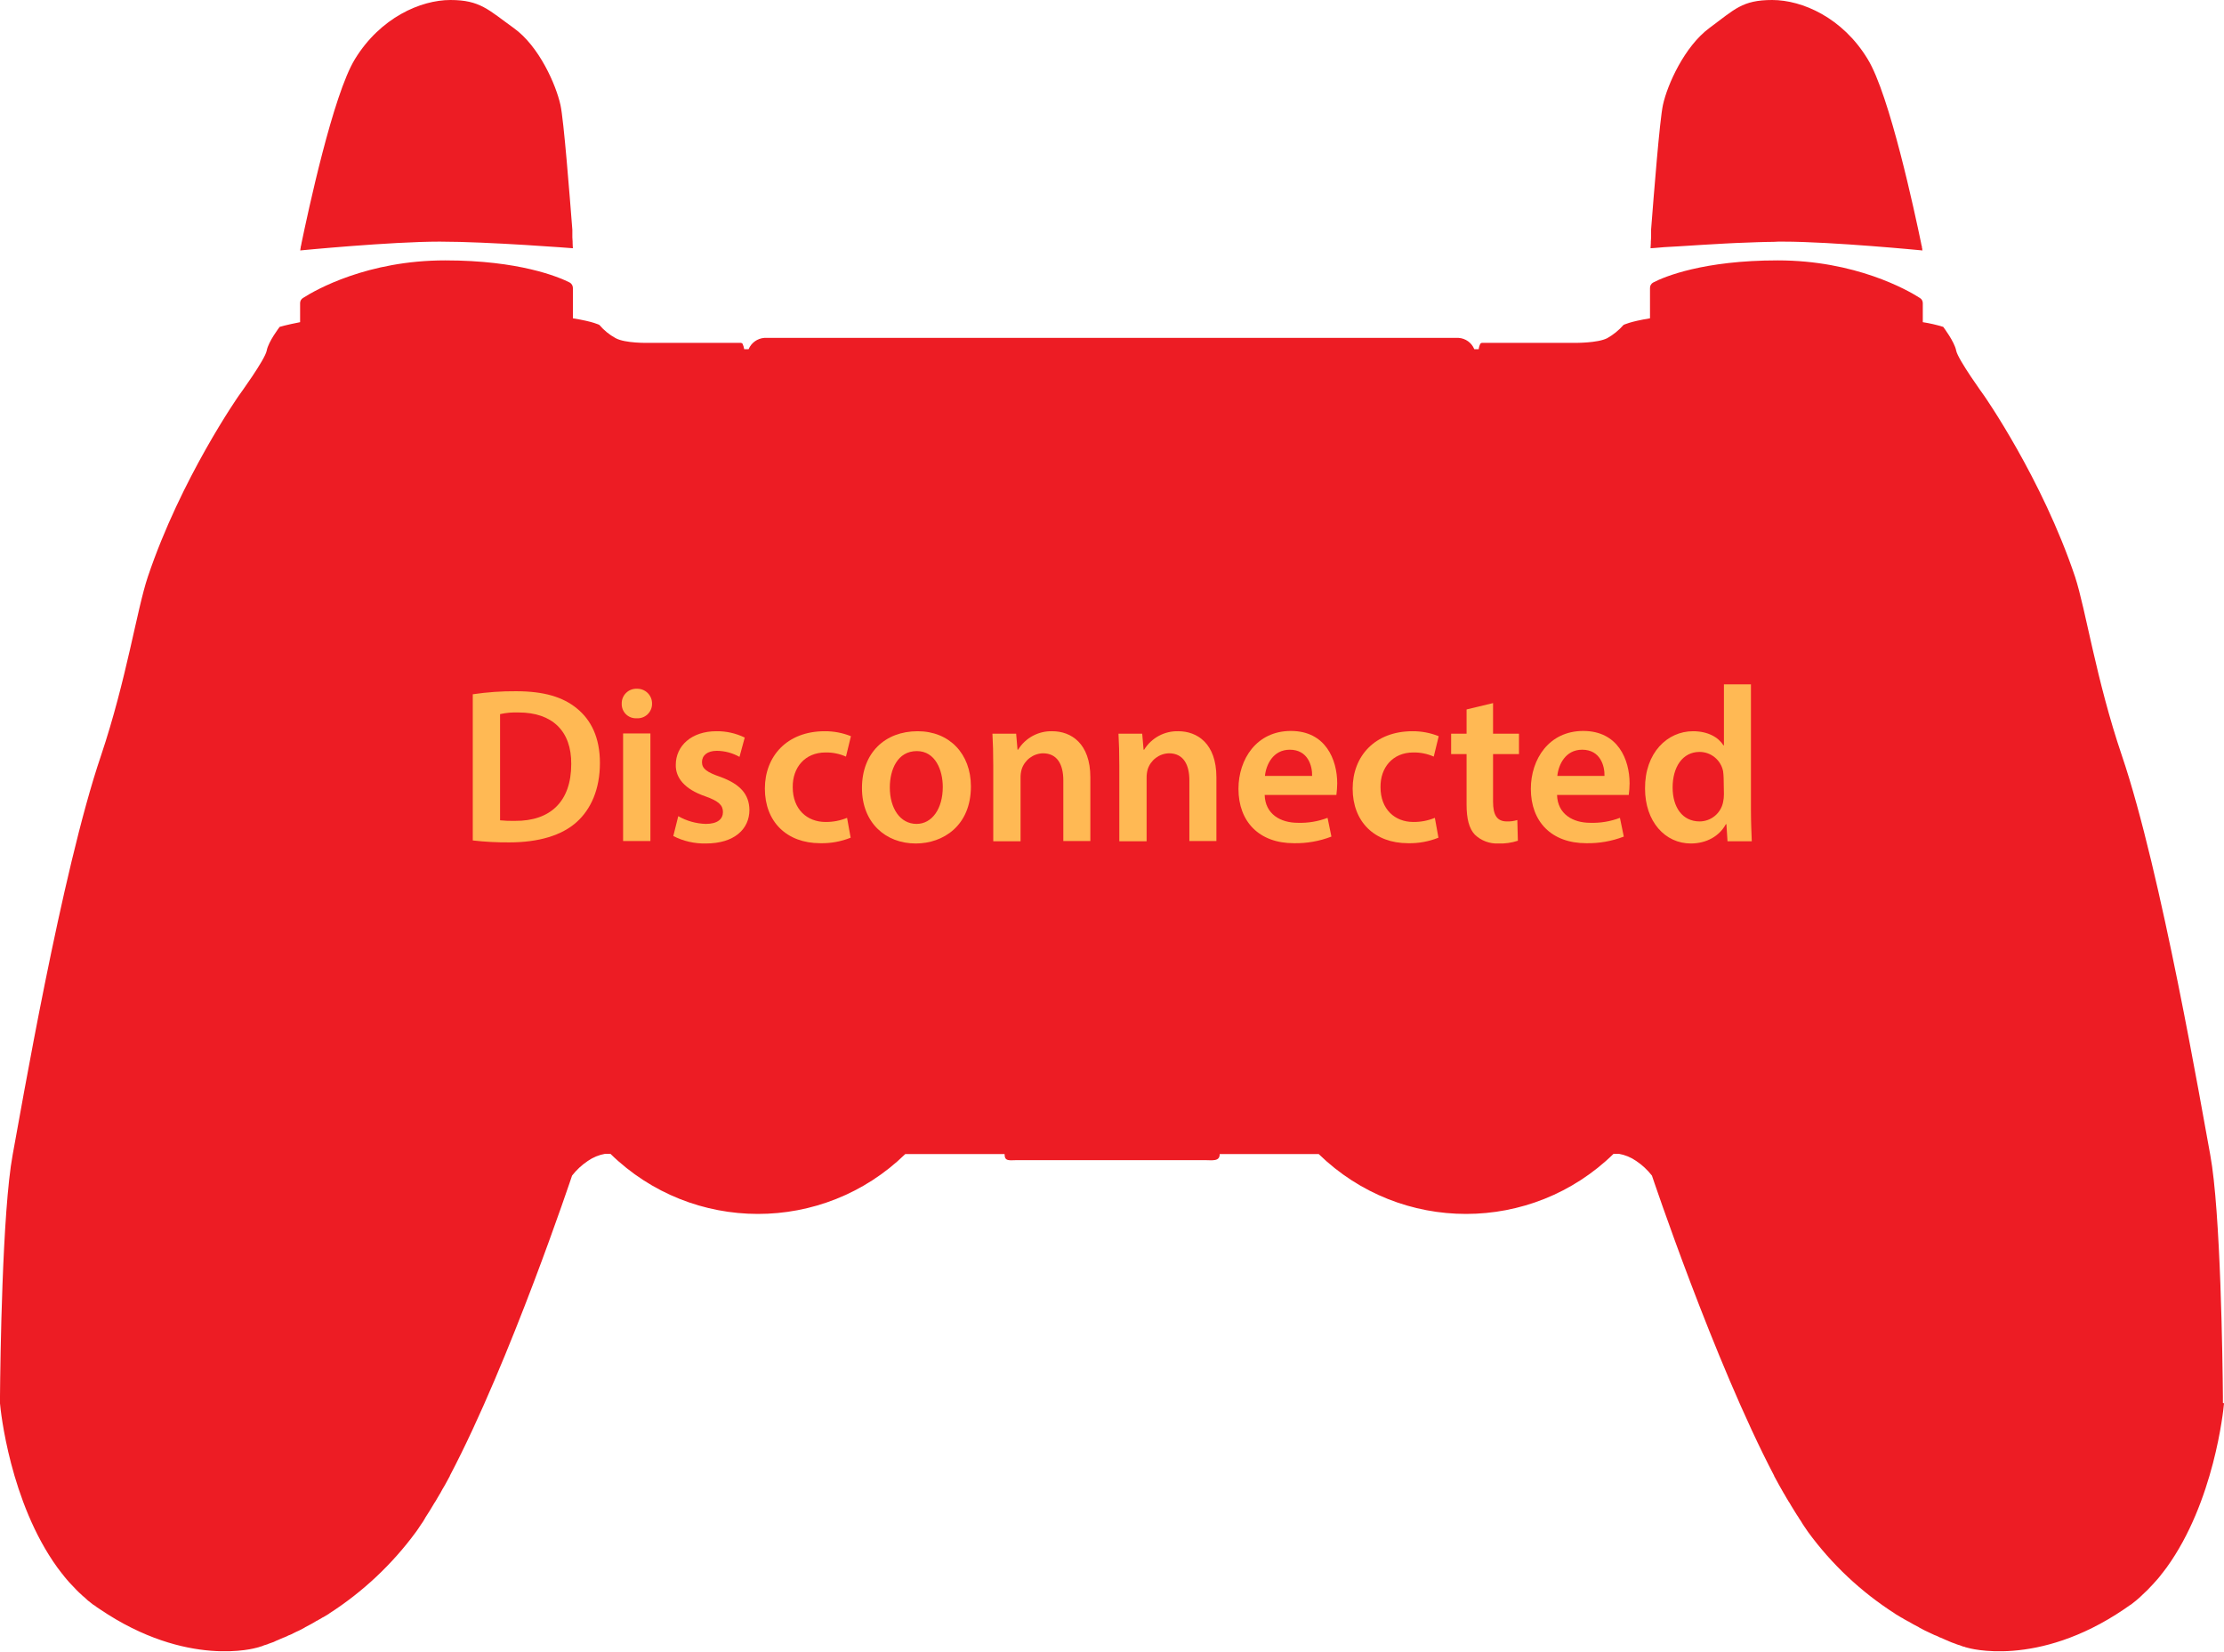
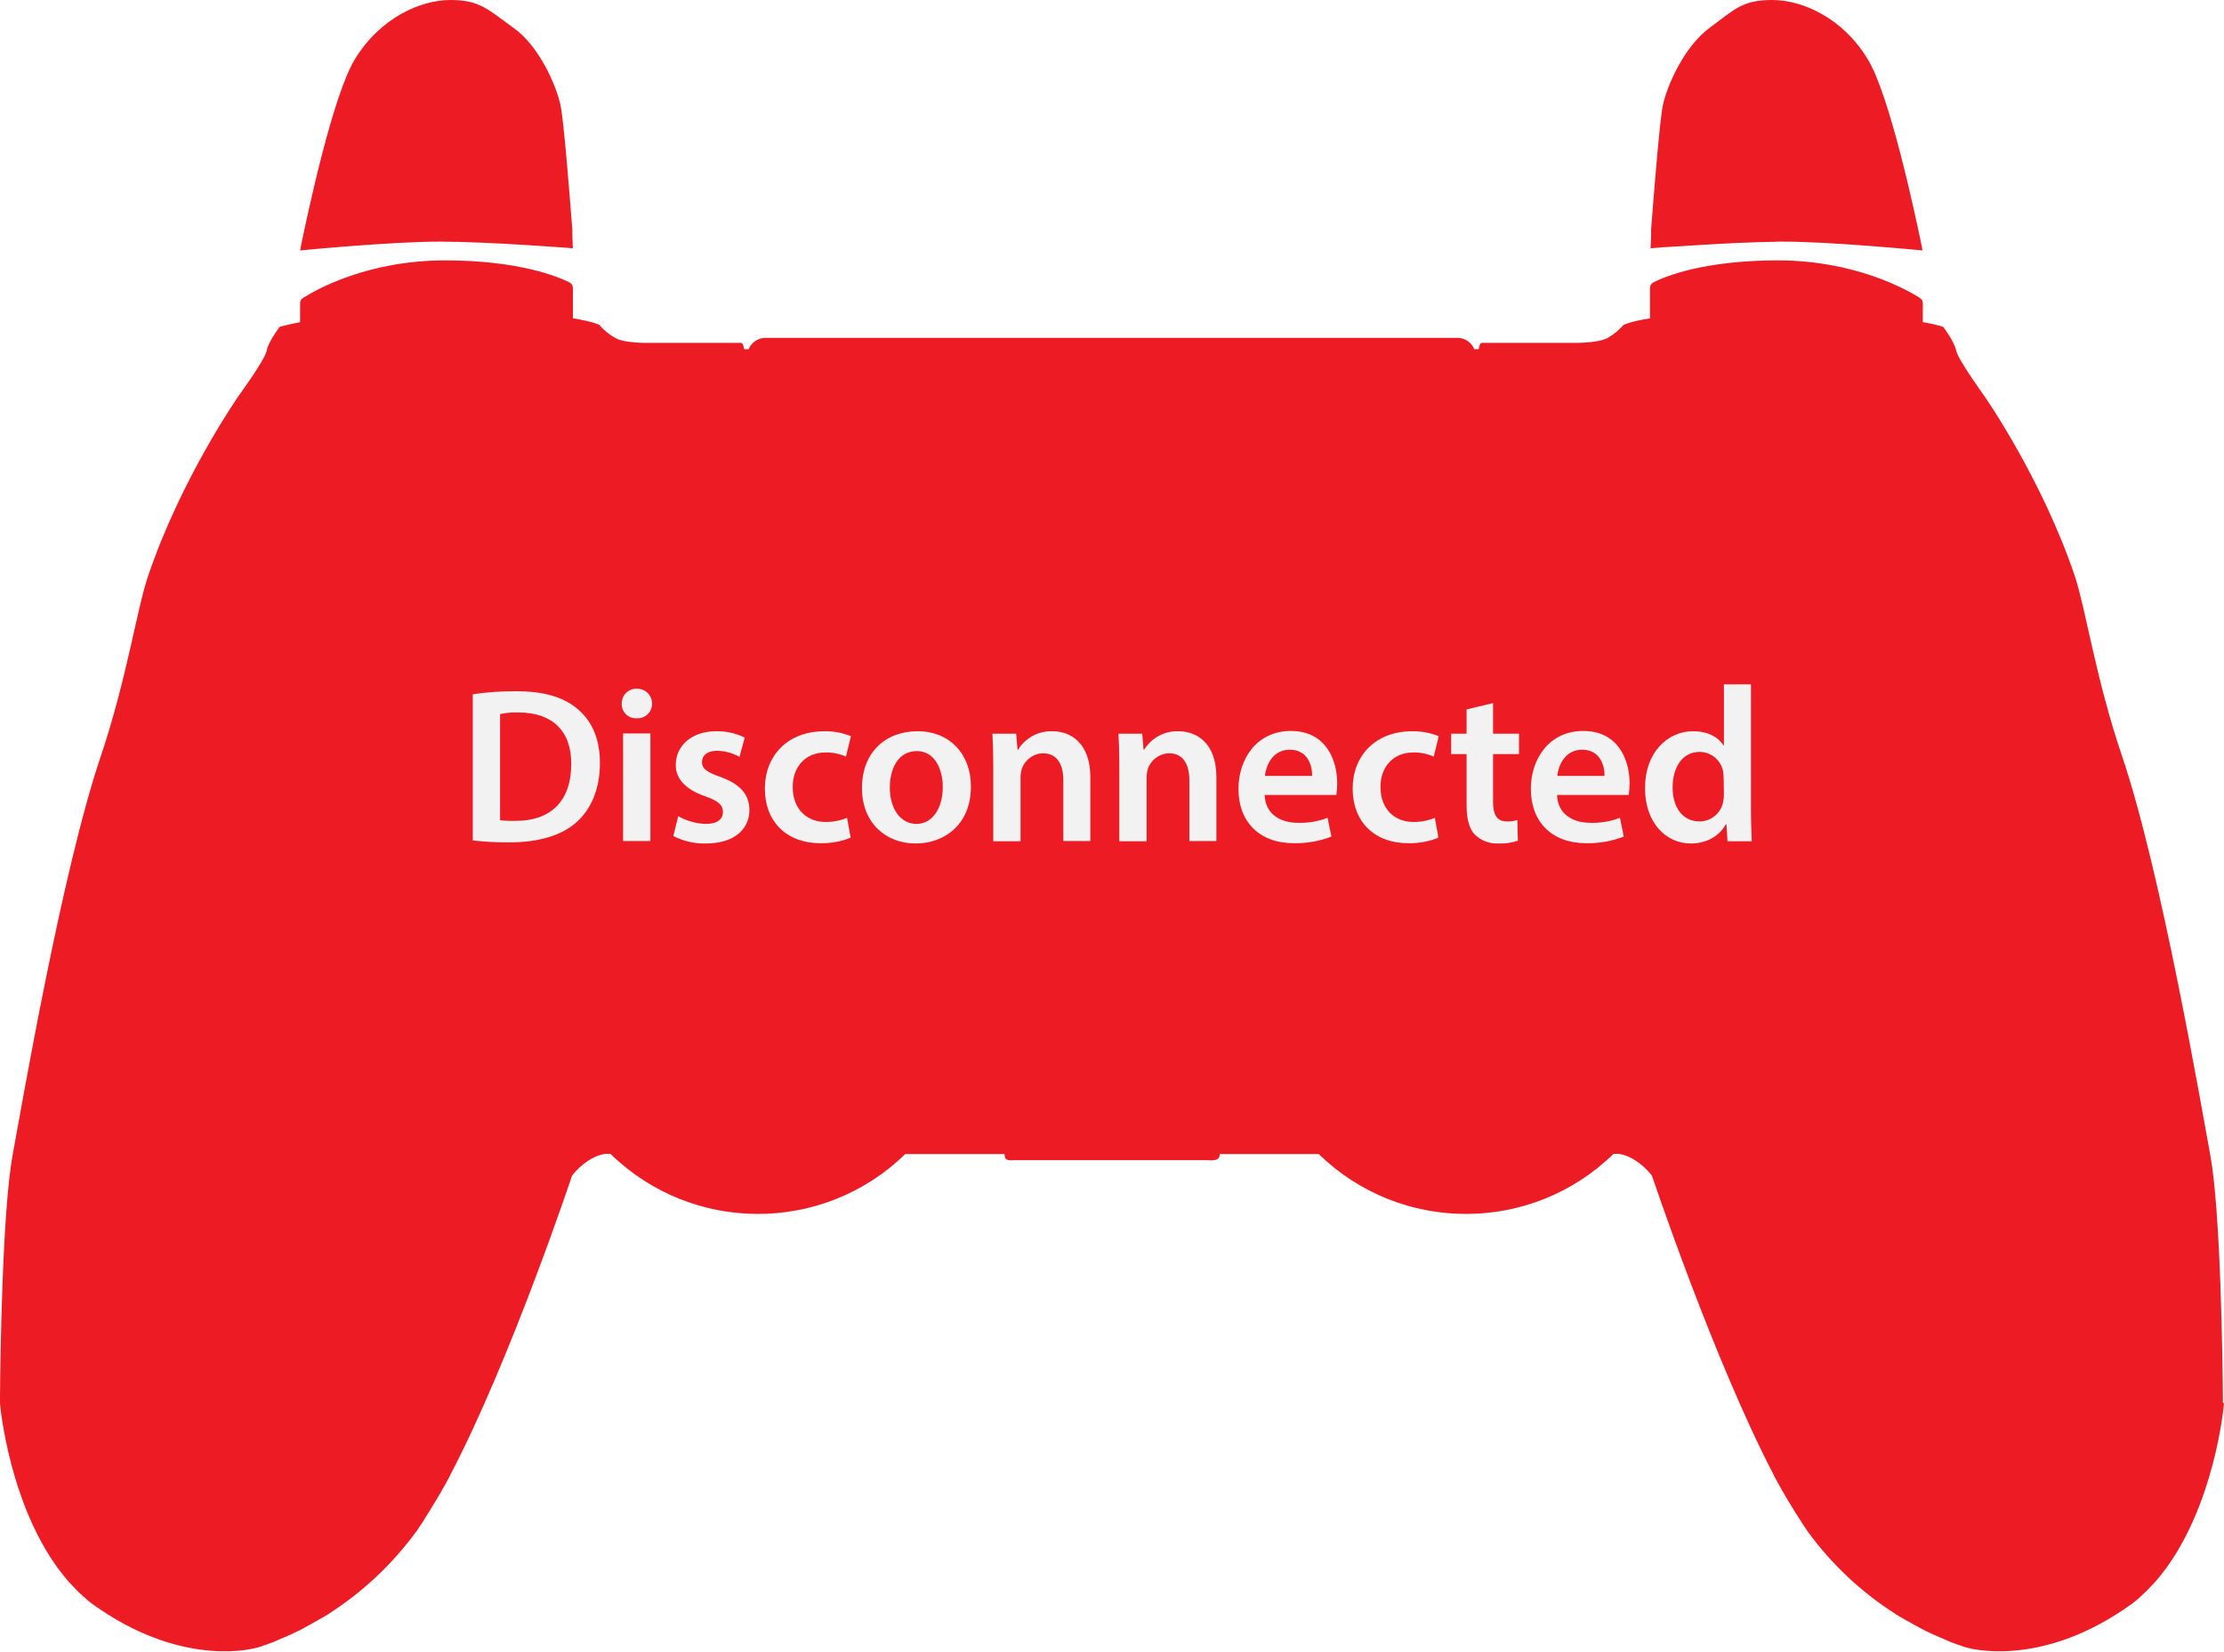
<svg xmlns="http://www.w3.org/2000/svg" id="Layer_1" data-name="Layer 1" width="806.3" height="598.67" viewBox="0 0 806.3 598.67">
  <defs>
    <style>
      .cls-1 {
        fill: #ed1c24;
      }

      .cls-2 {
-         fill: #ffb954;
+         fill: #f2f2f2;
      }
    </style>
  </defs>
  <g>
    <path class="cls-1" d="M806,508.6h0v-2.4c-.1-12.4-.8-67.1-4.6-87.6-2.9-15.5-17.7-102.5-32-144.6-9.4-27.7-13.1-53-17-64.9-12-35.7-33-65.7-33-65.7s-9.5-13.1-10.1-16.3-4.7-8.6-4.7-8.6a53.73,53.73,0,0,0-7.4-1.7h0v-6.9a2.14,2.14,0,0,0-1.1-1.9c-4.5-2.9-23.4-13.6-51.5-13.6-26.9,0-41.1,5.9-45.1,8a2.2,2.2,0,0,0-1.2,2v11h0c-7.4,1.2-9.6,2.4-9.6,2.4a22.51,22.51,0,0,1-5.9,4.8c-3.5,1.8-11.7,1.7-11.7,1.7H537.7a1,1,0,0,0-.9.3,5.3,5.3,0,0,0-.6,2h-1.6a6.6,6.6,0,0,0-5.7-4.1H277.2a6.72,6.72,0,0,0-5.7,4.1h-1.6a7.13,7.13,0,0,0-.6-2,1.06,1.06,0,0,0-.9-.3H235s-8.2.2-11.7-1.7a20.51,20.51,0,0,1-5.9-4.8s-2.1-1.2-9.6-2.4h0v-11a2.27,2.27,0,0,0-1.2-2c-4-2-18.2-8-45.1-8-28.2,0-47,10.7-51.5,13.6a2.14,2.14,0,0,0-1.1,1.9v6.9h0c-5.1,1-7.4,1.7-7.4,1.7s-4.1,5.3-4.7,8.6-10.1,16.3-10.1,16.3-21,30-33,65.7c-4,11.9-7.7,37.2-17,64.9C22.4,316.1,7.6,403.1,4.7,418.6.9,439.1.2,493.8.1,506.2v2.4h0v.2h0c.2,2.5,3.6,35.7,20.8,59.5h0c.5.7,1.1,1.4,1.6,2.1a.1.1,0,0,0,.1.1c.5.7,1.1,1.4,1.6,2h0c.6.7,1.1,1.3,1.7,1.9l.2.2c.6.6,1.1,1.2,1.7,1.8l.1.1c.6.6,1.2,1.2,1.8,1.7l.3.3c.6.5,1.2,1,1.8,1.6l.1.1c.6.5,1.3,1,1.9,1.5.2.1.3.2.5.3a24.26,24.26,0,0,0,2,1.4c31.7,21.5,56.7,14,56.7,14h.1c.1,0,.1,0,.2-.1h.1c.1,0,.3-.1.4-.1h0c.2,0,.3-.1.5-.2h.1a6.37,6.37,0,0,1,.7-.2c.1,0,.1,0,.2-.1.3-.1.5-.2.8-.3h.1l.9-.3c.1,0,.1,0,.2-.1a7.6,7.6,0,0,0,1.1-.4c.1,0,.2-.1.3-.1a6.12,6.12,0,0,0,1.2-.5c.1,0,.1-.1.2-.1.4-.2.8-.3,1.2-.5a.35.35,0,0,0,.2-.1c.4-.2.9-.4,1.4-.6.1,0,.2-.1.3-.1a10.09,10.09,0,0,0,1.5-.7c.1,0,.2-.1.3-.1a10.09,10.09,0,0,0,1.5-.7.35.35,0,0,0,.2-.1c.5-.3,1.1-.5,1.7-.8.1-.1.3-.1.4-.2.6-.3,1.1-.6,1.7-.9.1-.1.2-.1.3-.2.6-.3,1.1-.6,1.7-.9.1,0,.1-.1.2-.1.6-.3,1.2-.7,1.9-1.1a.76.76,0,0,1,.4-.2c.6-.4,1.3-.7,1.9-1.1a.76.76,0,0,1,.4-.2c.7-.4,1.3-.8,2-1.2a.1.1,0,0,0,.1-.1h0a118.68,118.68,0,0,0,31.5-29.6c.5-.7,1-1.4,1.5-2.2.1-.2.3-.4.4-.6a16.44,16.44,0,0,0,1.4-2.2c0-.1.1-.1.1-.2.5-.8,1.1-1.7,1.6-2.5.1-.2.2-.3.3-.5.5-.8,1-1.7,1.5-2.5l.1-.1c.6-1,1.1-1.9,1.7-2.9.1-.1.1-.2.2-.3.5-1,1.1-2,1.7-3h0l1.8-3.3V535c21.9-41.6,44.3-108.8,44.3-108.8a24.5,24.5,0,0,1,5.7-5.3,15.79,15.79,0,0,1,6.3-2.6h1.9a76.55,76.55,0,0,0,106.9.1h36c0,2.8,1.8,2.2,4.6,2.2h67.9c2.8,0,5.5.6,5.5-2.2h35.9a76.55,76.55,0,0,0,106.9-.1H587a15.79,15.79,0,0,1,6.3,2.6,24.5,24.5,0,0,1,5.7,5.3s22.5,67.2,44.3,108.8v.1l1.8,3.3h0c.6,1,1.1,2,1.7,3,.1.1.1.2.2.3.6,1,1.1,2,1.7,2.9l.1.1c.5.9,1,1.7,1.5,2.5.1.2.2.3.3.5.5.9,1.1,1.7,1.6,2.5,0,.1.1.1.1.2.5.7,1,1.5,1.4,2.2.1.2.3.4.4.6.5.7,1,1.5,1.5,2.2A117.2,117.2,0,0,0,687.1,585h0a.1.1,0,0,1,.1.1c.7.4,1.3.8,2,1.2a.76.76,0,0,0,.4.2,18.58,18.58,0,0,0,1.9,1.1.76.76,0,0,0,.4.2c.6.4,1.3.7,1.9,1.1.1,0,.1.1.2.1.6.3,1.2.6,1.7.9.1.1.2.1.3.2.6.3,1.2.6,1.7.9.1.1.3.1.4.2.6.3,1.1.5,1.7.8a.35.35,0,0,1,.2.1c.5.2,1,.5,1.5.7.1,0,.2.1.3.1a10.09,10.09,0,0,1,1.5.7c.1,0,.2.1.3.1.5.2.9.4,1.4.6a.35.35,0,0,1,.2.1c.4.2.8.3,1.2.5.1,0,.1.1.2.1.4.2.8.3,1.2.5.1,0,.2.1.3.1.4.1.7.3,1.1.4.1,0,.1,0,.2.1l.9.3h.1a6.89,6.89,0,0,1,.8.3c.1,0,.1,0,.2.1s.5.1.7.2h.1c.2.1.4.1.5.2h0c.2,0,.3.1.4.1h.1a.35.35,0,0,1,.2.1h.1s25,7.5,56.7-14c.7-.5,1.3-.9,2-1.4.2-.1.3-.2.5-.3.6-.5,1.3-1,1.9-1.5l.1-.1c.6-.5,1.2-1,1.8-1.6l.3-.3c.6-.6,1.2-1.1,1.8-1.7l.1-.1c.6-.6,1.1-1.2,1.7-1.8l.2-.2c.6-.6,1.1-1.3,1.7-1.9h0c.6-.7,1.1-1.3,1.6-2a.1.1,0,0,1,.1-.1c.5-.7,1.1-1.4,1.6-2.1h0c17.2-23.8,20.6-57,20.8-59.5h0v-.1S806,508.7,806,508.6Z" transform="translate(-0.1 0)" />
    <path class="cls-1" d="M608.8,89.3c.5,0,1.1-.1,1.6-.1,4.4-.3,9.6-.6,15-.9,1.3-.1,2.7-.1,4-.2l8-.3c1.3,0,2.6-.1,3.8-.1s2.4,0,3.6-.1h1.7c17.9,0,50.6,3.2,50.6,3.2h0a.77.77,0,0,0-.1-.3v-.3h0a.37.37,0,0,0-.1-.3v-.3a3.09,3.09,0,0,0-.2-.8v-.1c0-.1-.1-.3-.1-.4v-.1c-2.3-11-11.4-53.8-19.4-66.8C668.1,6.4,653.5,0,642.6,0S629,3.4,619.9,10.1,604.6,30.7,603,38c-1.2,5.5-3.3,32.4-4.3,45.2h0V86h0c0,.6-.1,1.1-.1,1.6v.5h0a17.36,17.36,0,0,0-.1,1.8V90s1.9-.1,5-.4C604.8,89.5,606.7,89.4,608.8,89.3Z" transform="translate(-0.1 0)" />
    <path class="cls-1" d="M207.8,90h0c0-.3-.1-.9-.1-1.9h0v-.5c0-.5-.1-1-.1-1.6h0V83.3c-1-12.8-3.1-39.7-4.3-45.2-1.6-7.3-7.7-21.3-16.9-27.9S174.2,0,163.4,0,138,6.4,128.8,21.4c-8,13-17.1,55.8-19.4,66.8v.1c0,.2-.1.3-.1.4v.1c-.1.3-.1.6-.2.8v.3a.37.37,0,0,1-.1.3h0v.3a.37.37,0,0,1-.1.3h0s32.7-3.2,50.6-3.2S207.8,90,207.8,90Z" transform="translate(-0.1 0)" />
  </g>
  <g>
    <path class="cls-2" d="M171.5,251.7a101.52,101.52,0,0,1,15.7-1.1c10.1,0,17,2.1,22,6.2,5.2,4.2,8.4,10.6,8.4,19.8,0,9.6-3.3,16.8-8.4,21.4-5.4,4.9-13.9,7.4-24.4,7.4a108.08,108.08,0,0,1-13.3-.7v-53Zm9.9,45.7a43.58,43.58,0,0,0,5.4.2c12.8.1,20.4-7,20.4-20.6.1-11.9-6.8-18.7-19.1-18.7a26.06,26.06,0,0,0-6.7.6v38.5Z" transform="translate(-0.1 0)" />
    <path class="cls-2" d="M236.5,255.1a5.23,5.23,0,0,1-5.6,5.3,5.12,5.12,0,0,1-5.4-5.3,5.28,5.28,0,0,1,5.5-5.4A5.34,5.34,0,0,1,236.5,255.1ZM226,304.9v-39h9.9v39Z" transform="translate(-0.1 0)" />
    <path class="cls-2" d="M246,295.9a21.4,21.4,0,0,0,10,2.8c4.3,0,6.2-1.8,6.2-4.3s-1.6-4-6.4-5.7c-7.6-2.6-10.8-6.8-10.7-11.4,0-6.9,5.7-12.2,14.7-12.2a22.74,22.74,0,0,1,10.3,2.3l-1.9,7a17.1,17.1,0,0,0-8.2-2.2c-3.5,0-5.4,1.7-5.4,4.1s1.8,3.7,6.8,5.4c7,2.6,10.3,6.2,10.4,11.9,0,7-5.5,12.2-15.8,12.2a24.79,24.79,0,0,1-11.8-2.7Z" transform="translate(-0.1 0)" />
    <path class="cls-2" d="M308.5,303.7a27.91,27.91,0,0,1-11,2c-12.2,0-20.1-7.8-20.1-19.8,0-11.7,8-20.8,21.7-20.8a25.09,25.09,0,0,1,9.5,1.8l-1.8,7.4a17.56,17.56,0,0,0-7.4-1.5c-7.5,0-12,5.5-11.9,12.6,0,8,5.2,12.6,11.9,12.6a20,20,0,0,0,7.8-1.5Z" transform="translate(-0.1 0)" />
    <path class="cls-2" d="M352.1,285.1c0,14.3-10.1,20.7-20,20.7-11,0-19.5-7.6-19.5-20.1,0-12.8,8.4-20.6,20.2-20.6C344.3,265.1,352.1,273.3,352.1,285.1Zm-29.4.4c0,7.5,3.7,13.2,9.7,13.2,5.6,0,9.5-5.5,9.5-13.4,0-6.1-2.7-13-9.4-13C325.5,272.3,322.7,279,322.7,285.5Z" transform="translate(-0.1 0)" />
    <path class="cls-2" d="M360.2,277.6c0-4.5-.1-8.2-.3-11.6h8.6l.5,5.8h.2a14.12,14.12,0,0,1,12.4-6.7c6.8,0,13.8,4.4,13.8,16.7v23.1h-9.8v-22c0-5.6-2.1-9.8-7.4-9.8a8.35,8.35,0,0,0-7.7,5.8,10.8,10.8,0,0,0-.4,3.2V305h-9.9V277.6Z" transform="translate(-0.1 0)" />
    <path class="cls-2" d="M405.9,277.6c0-4.5-.1-8.2-.3-11.6h8.6l.5,5.8h.2a14.12,14.12,0,0,1,12.4-6.7c6.8,0,13.8,4.4,13.8,16.7v23.1h-9.8v-22c0-5.6-2.1-9.8-7.4-9.8a8.35,8.35,0,0,0-7.7,5.8,10.8,10.8,0,0,0-.4,3.2V305h-9.9V277.6Z" transform="translate(-0.1 0)" />
    <path class="cls-2" d="M458.6,288.2c.2,7,5.8,10.1,12,10.1a27.65,27.65,0,0,0,10.8-1.8l1.4,6.8a36,36,0,0,1-13.6,2.4c-12.6,0-20.1-7.8-20.1-19.7,0-10.8,6.6-21,19-21,12.6,0,16.8,10.4,16.8,19a35.19,35.19,0,0,1-.3,4.2Zm17.2-6.9c.1-3.6-1.5-9.5-8.1-9.5-6.1,0-8.6,5.5-9,9.5Z" transform="translate(-0.1 0)" />
    <path class="cls-2" d="M521.6,303.7a27.91,27.91,0,0,1-11,2c-12.2,0-20.1-7.8-20.1-19.8,0-11.7,8-20.8,21.7-20.8a25.09,25.09,0,0,1,9.5,1.8l-1.8,7.4a17.56,17.56,0,0,0-7.4-1.5c-7.5,0-12,5.5-11.9,12.6,0,8,5.2,12.6,11.9,12.6a20,20,0,0,0,7.8-1.5Z" transform="translate(-0.1 0)" />
    <path class="cls-2" d="M541.4,254.9V266h9.4v7.4h-9.4v17.2c0,4.7,1.3,7.2,5,7.2a11.56,11.56,0,0,0,3.8-.5l.2,7.5a20.2,20.2,0,0,1-7.1,1,11.54,11.54,0,0,1-8.5-3.2c-2.1-2.2-3-5.8-3-10.9V273.4h-5.6V266h5.6v-8.8Z" transform="translate(-0.1 0)" />
    <path class="cls-2" d="M564.6,288.2c.2,7,5.8,10.1,12,10.1a27.65,27.65,0,0,0,10.8-1.8l1.4,6.8a36,36,0,0,1-13.6,2.4c-12.6,0-20.1-7.8-20.1-19.7,0-10.8,6.6-21,19-21,12.6,0,16.8,10.4,16.8,19a35.19,35.19,0,0,1-.3,4.2Zm17.2-6.9c.1-3.6-1.5-9.5-8.1-9.5-6.1,0-8.6,5.5-9,9.5Z" transform="translate(-0.1 0)" />
    <path class="cls-2" d="M634.9,248.1V294c0,4,.2,8.3.3,11h-8.8l-.4-6.2h-.2c-2.3,4.3-7,7-12.7,7-9.3,0-16.6-7.9-16.6-19.9-.1-13,8.1-20.8,17.4-20.8,5.4,0,9.2,2.2,11,5.1h.2V248.1ZM625,282.2a22.75,22.75,0,0,0-.2-2.6,8.72,8.72,0,0,0-8.5-7c-6.3,0-9.8,5.6-9.8,12.9,0,7.1,3.5,12.3,9.8,12.3a8.71,8.71,0,0,0,8.5-7,12.92,12.92,0,0,0,.3-2.9l-.1-5.7Z" transform="translate(-0.1 0)" />
  </g>
</svg>
